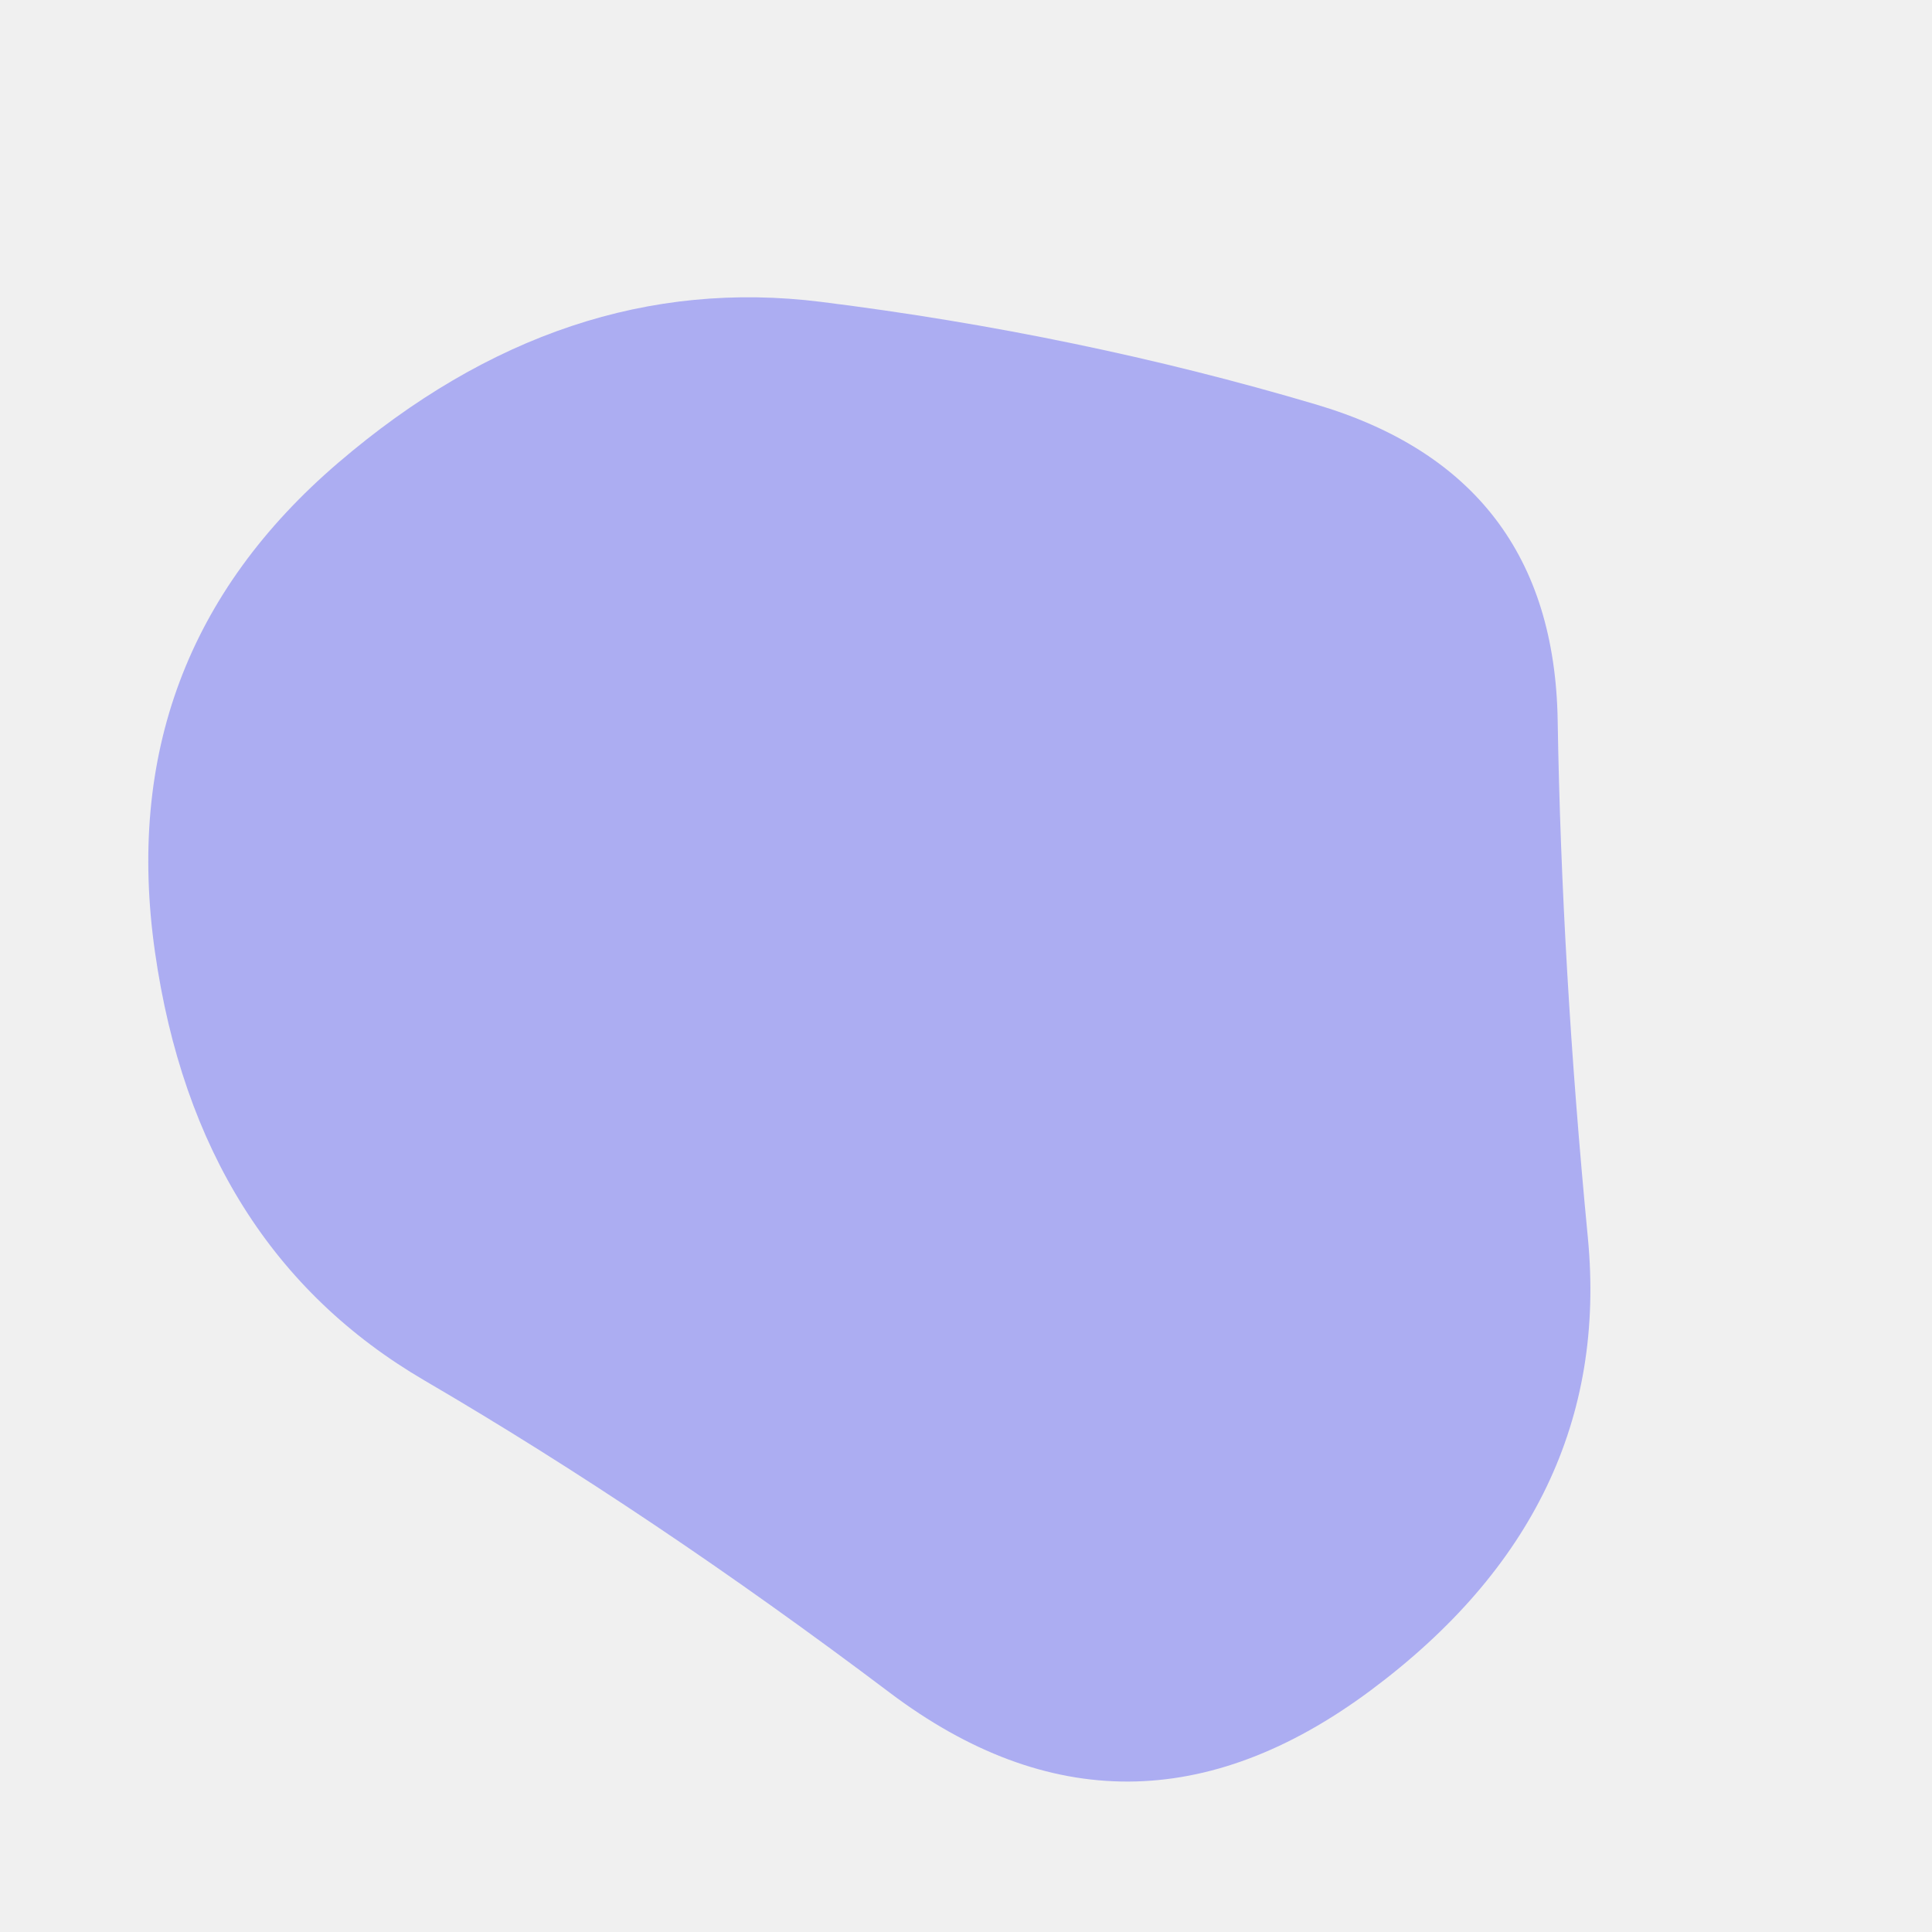
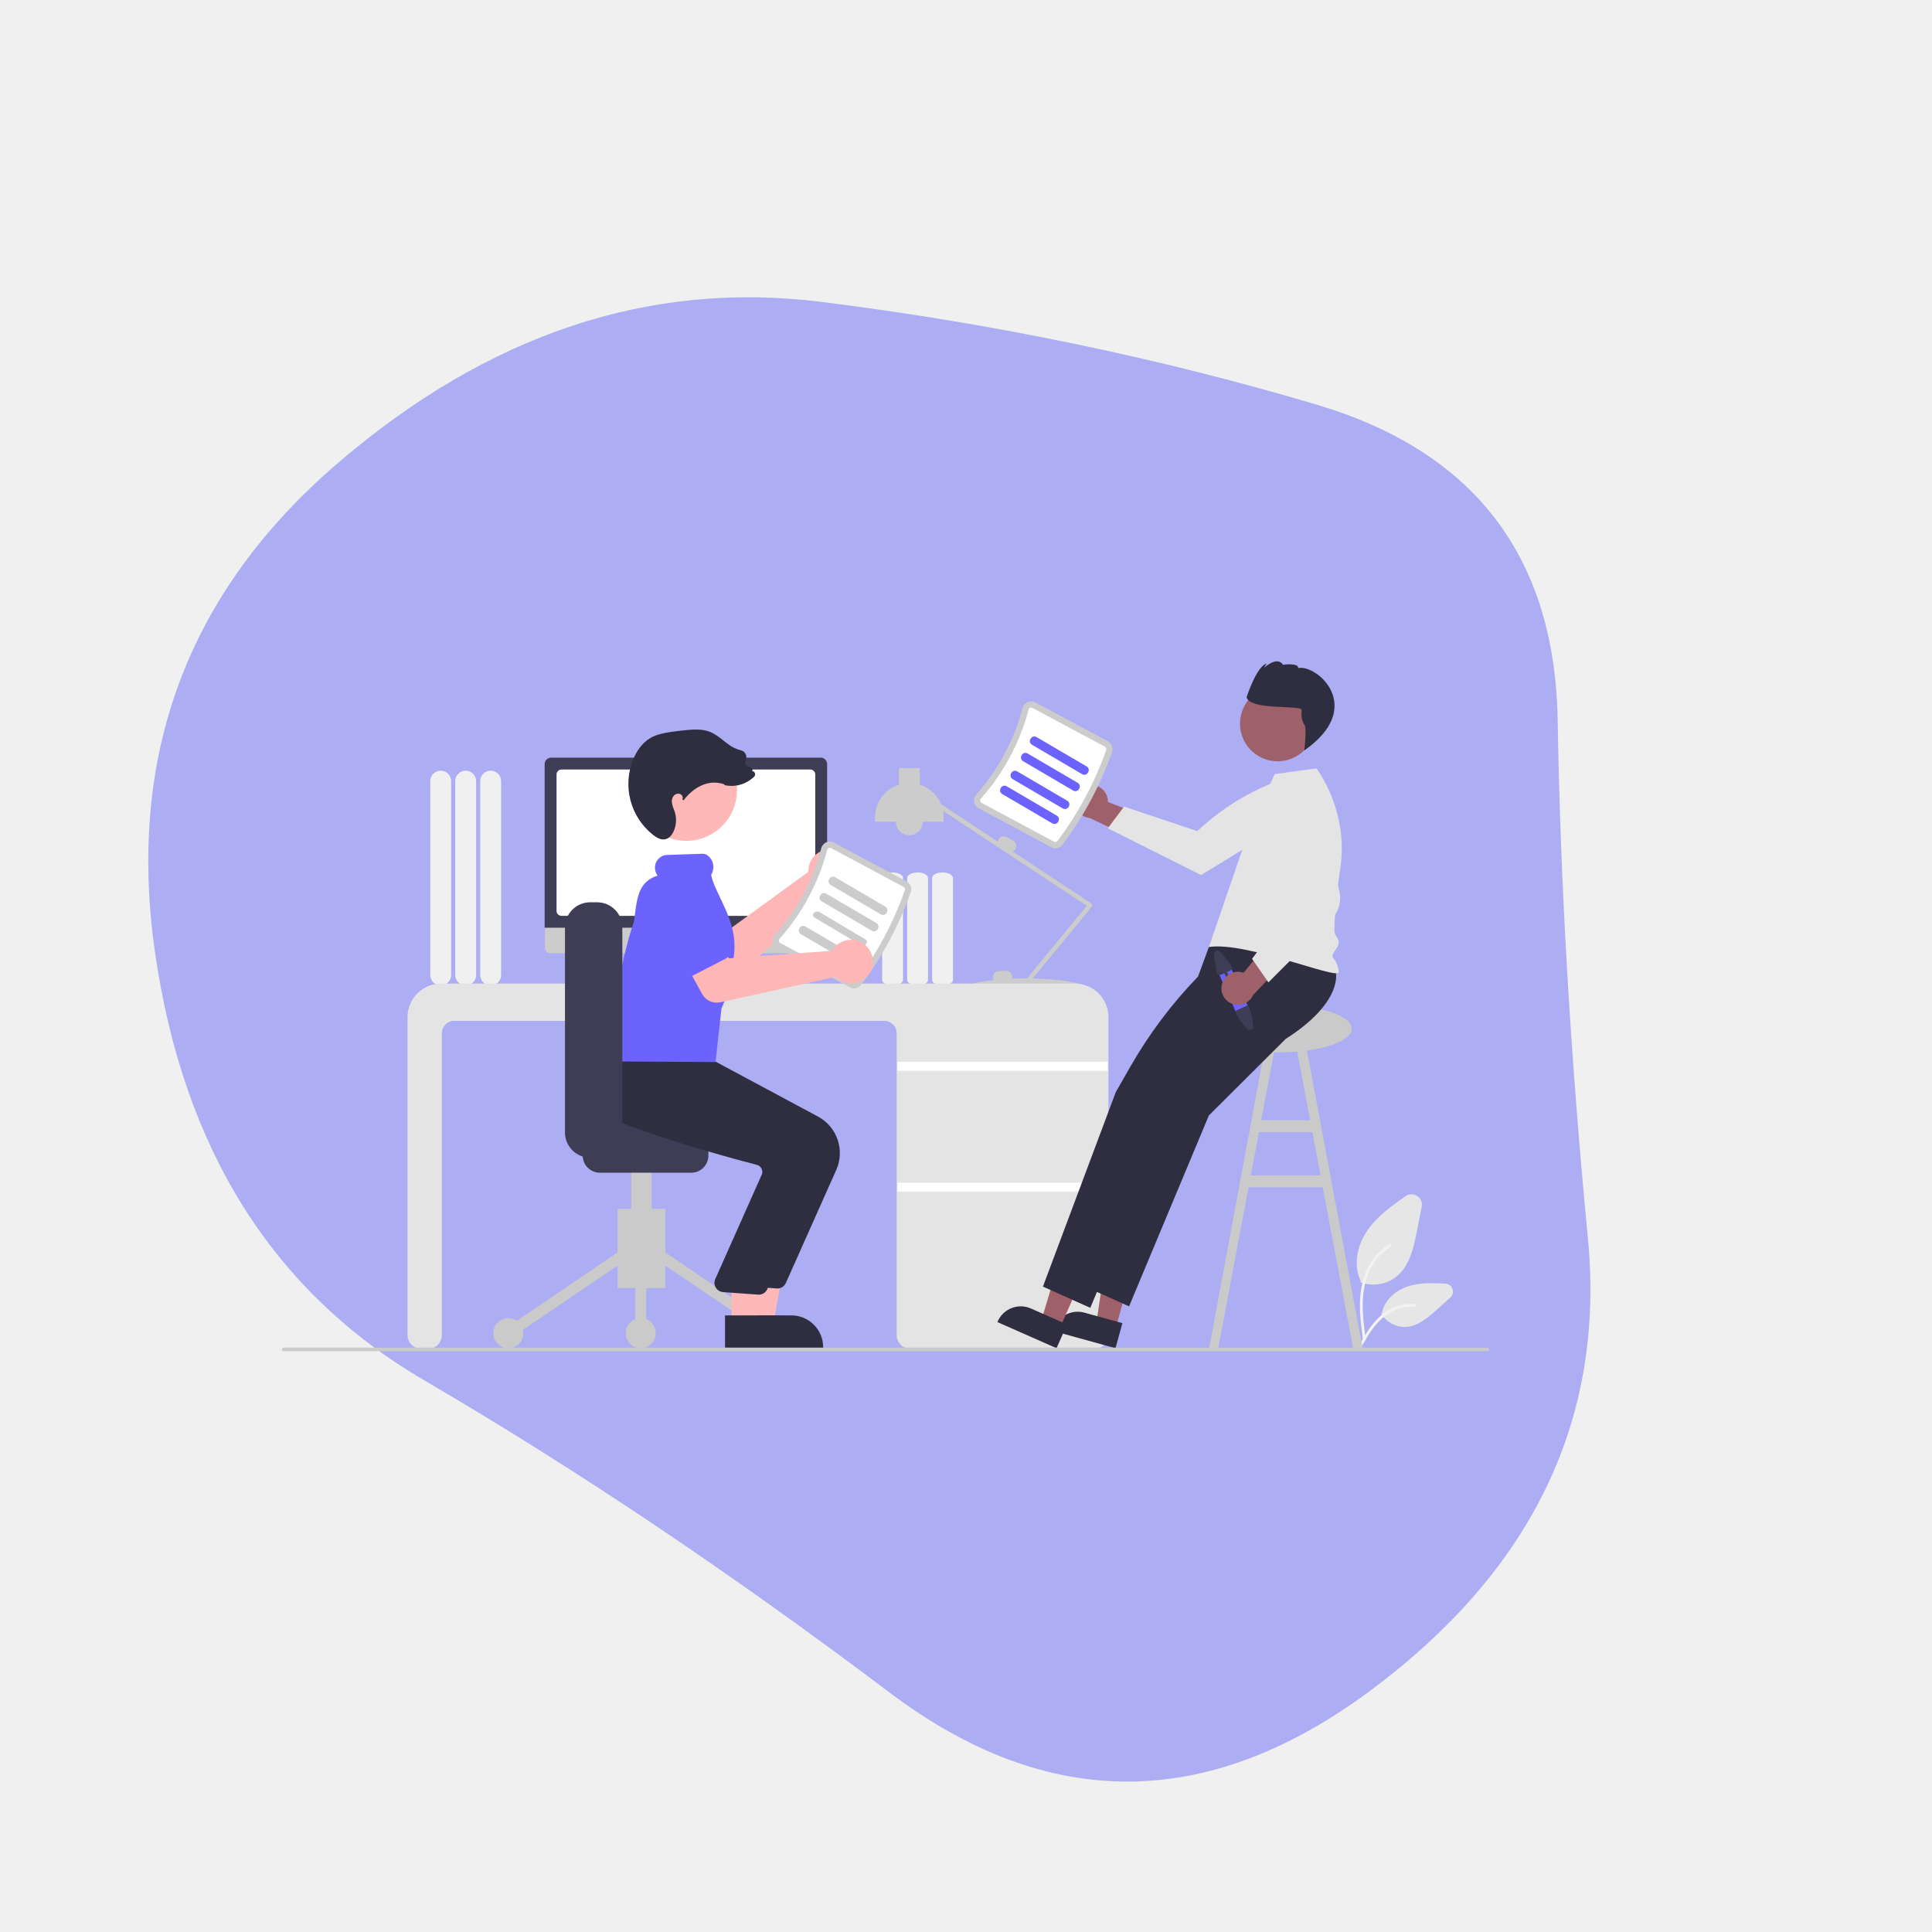
<svg xmlns="http://www.w3.org/2000/svg" id="10015.io" viewBox="0 0 480 480">
  <path fill="#acadf2" d="M394.5,307.5Q401,375,340.5,420Q280,465,221,420.5Q162,376,105.5,343Q49,310,38.5,236.5Q28,163,84,115Q140,67,204,75Q268,83,327,100.5Q386,118,387,179Q388,240,394.5,307.5Z" />
+   <svg data-name="Layer 1" width="300" height="500" viewBox="0 0 809.675 462.577" x="70">
+     <path d="M328.25,429.039v-130a7,7,0,1,1,14,0v130a7,7,0,0,1-14,0Z" transform="translate(-195.1623 -218.7113)" fill="#f0f0f0" />
+     <path d="M311.5,429.039v-130a7,7,0,1,1,14,0v130a7,7,0,0,1-14,0Z" transform="translate(-195.1623 -218.7113)" fill="#f0f0f0" />
+     <path d="M294.75,429.039v-130a7,7,0,1,1,14,0v130a7,7,0,0,1-14,0Z" transform="translate(-195.1623 -218.7113)" fill="#f0f0f0" />
+     <path d="M927.154,636.675a24.441,24.441,0,0,1-8.271-1.436l-.409-.147.188-.905c-4.752-9.601-3.091-22.753,4.253-33.567,6.677-9.831,16.829-16.979,25.786-23.284a6.967,6.967,0,0,1,10.848,7.029l-3.203,16.434c-2.312,11.855-5.062,23.076-13.217,30.073A24.904,24.904,0,0,1,927.154,636.675Z" transform="translate(-195.1623 -218.7113)" fill="#e6e6e6" />
+     <path d="M948.131,665.072a18.621,18.621,0,0,1-15.563-8.565l-.232-.361.554-.488c1.433-7.818,8.173-14.784,17.223-17.78,8.226-2.723,17.306-2.277,25.312-1.886h0a5.349,5.349,0,0,1,3.323,9.314l-9.008,8.131c-6.546,5.907-13.074,11.241-20.949,11.623Q948.459,665.073,948.131,665.072Z" transform="translate(-195.1623 -218.7113)" fill="#e6e6e6" />
+     <path d="M920.176,673.764c-1.33-9.905-2.698-19.938-1.765-29.949.829-8.891,3.482-17.576,8.884-24.696a40.516,40.516,0,0,1,10.31-9.551c1.031-.665,1.98,1.005.953,1.667a38.871,38.871,0,0,0-15.112,18.64c-3.29,8.555-3.818,17.88-3.251,26.968.343,5.496,1.07,10.955,1.802,16.408a1.004,1.004,0,0,1-.66,1.188.948.948,0,0,1-1.162-.674Z" transform="translate(-195.1623 -218.7113)" fill="#f2f2f2" />
+     <path d="M916.416,679.458c6.403-11.581,13.829-24.453,27.099-28.567a29.613,29.613,0,0,1,11.398-1.203c1.21.107.908,2.014-.3,1.907a27.633,27.633,0,0,0-18.19,4.92c-5.129,3.569-9.122,8.53-12.502,13.792-2.07,3.223-3.925,6.582-5.78,9.938-.593,1.072-2.325.298-1.726-.787Z" transform="translate(-195.1623 -218.7113)" fill="#f2f2f2" />
+     <path d="M913.535,679.289,920,679.437,881.02,471.199l-6.465,1.218,10.179,54.02H851.94l10.179-54.02-6.464-1.218L817,679.437l6.139-.148,20.322-107.852h49.751ZM844.969,563.437l5.464-29h35.808l5.464,29Z" transform="translate(-195.1623 -218.7113)" fill="#cacaca" />
+     <path d="M631.25,432.356V363.97c0-2.03,3.14-3.682,7-3.682s7,1.652,7,3.682v68.385c0,2.03-3.14,3.682-7,3.682S631.25,434.386,631.25,432.356Z" transform="translate(-195.1623 -218.7113)" fill="#f0f0f0" />
+     <path d="M614.5,432.356V363.97c0-2.03,3.14-3.682,7-3.682s7,1.652,7,3.682v68.385c0,2.03-3.14,3.682-7,3.682S614.5,434.386,614.5,432.356Z" transform="translate(-195.1623 -218.7113)" fill="#f0f0f0" />
+     <path d="M597.75,432.356V363.97c0-2.03,3.14-3.682,7-3.682s7,1.652,7,3.682v68.385c0,2.03-3.14,3.682-7,3.682S597.75,434.386,597.75,432.356Z" transform="translate(-195.1623 -218.7113)" fill="#f0f0f0" />
+     <path d="M738.664,382.065a1.499,1.499,0,0,0-.656-1.028L685.235,346.198a3.954,3.954,0,0,0,1.894-1.659h0a4.012,4.012,0,0,0-1.464-5.464l-4.33-2.5a4.011,4.011,0,0,0-5.464,1.464,3.939,3.939,0,0,0-.507,1.643l-38.094-25.148A23.059,23.059,0,0,0,623,301.377V290.289H609v11.088a23.007,23.007,0,0,0-16,21.912v3h14a9,9,0,0,0,18,0h14v-3a23.123,23.123,0,0,0-.405-4.286l96.369,63.62L694.933,431.293c-.311-.001-.62-.004-.933-.004-3.194,0-6.289.075-9.237.206a3.957,3.957,0,0,0,.229-1.544,4.012,4.012,0,0,0-4.203-3.786l-4.993.26a4.012,4.012,0,0,0-3.787,4.203,3.932,3.932,0,0,0,.542,1.772C663.722,433.337,658,434.631,658,435.289c0,1.078,15.363.052,34.592.002a1.495,1.495,0,0,0,2.566.45l.371-.45c19.172.053,34.471,1.073,34.471-.003,0-1.015-13.602-3.538-31.226-3.943l39.566-48.104A1.501,1.501,0,0,0,738.664,382.065Z" transform="translate(-195.1623 -218.7113)" fill="#ccc" />
+     <path d="M740.107,679.789H616.892a9.403,9.403,0,0,1-9.392-9.393V468.181a8.401,8.401,0,0,0-8.392-8.392H310.892a8.401,8.401,0,0,0-8.392,8.392V670.396A9.403,9.403,0,0,1,293.108,679.789h-4.216a9.403,9.403,0,0,1-9.392-9.393V457.289a22.525,22.525,0,0,1,22.5-22.5h425a22.526,22.526,0,0,1,22.5,22.5V670.396A9.404,9.404,0,0,1,740.107,679.789Z" transform="translate(-195.1623 -218.7113)" fill="#e4e4e4" />
+     <rect x="412.838" y="268.577" width="141" height="6" fill="#fff" />
+     <rect x="412.838" y="349.577" width="141" height="6" fill="#fff" />
+     <path d="M491.284,433.801l-4.052-1.706-2.78-20.315H447.431l-3.013,20.232-3.626,1.813a.861.861,0,0,0,.385,1.631h49.772A.861.861,0,0,0,491.284,433.801Z" transform="translate(-195.1623 -218.7113)" fill="#e6e6e6" />
+     <path d="M557.071,414.483H375.217a3.603,3.603,0,0,1-3.595-3.603V385.236H560.666V410.88A3.603,3.603,0,0,1,557.071,414.483Z" transform="translate(-195.1623 -218.7113)" fill="#ccc" />
+     <path d="M560.856,397.356H371.457V287.632A4.348,4.348,0,0,1,375.8,283.289H556.513a4.348,4.348,0,0,1,4.343,4.343Z" transform="translate(-195.1623 -218.7113)" fill="#3f3d56" />
+     <path d="M549.544,389.392H382.769a3.352,3.352,0,0,1-3.348-3.348V294.601a3.352,3.352,0,0,1,3.348-3.348H549.544a3.352,3.352,0,0,1,3.348,3.348V386.044A3.352,3.352,0,0,1,549.544,389.392Z" transform="translate(-195.1623 -218.7113)" fill="#fff" />
+     <path d="M736.502,301.75a11.025,11.025,0,0,1,12.592,11.281l36.565,14.074-16.566,11.836-32.183-15.18a11.085,11.085,0,0,1-.407-22.012Z" transform="translate(-195.1623 -218.7113)" fill="#9e616a" />
+     <path d="M875.339,294.841l6.186,11.247a32.296,32.296,0,0,1-10.963,18.211c-9.471,7.988-58.992,37.737-58.992,37.737l-62.517-31.385,10.937-14.533,49.082,16.449,0,0a160.767,160.767,0,0,1,64.164-37.094Z" transform="translate(-195.1623 -218.7113)" fill="#e4e4e4" />
+     <ellipse cx="668.675" cy="246.336" rx="48.791" ry="15.898" fill="#cacaca" />
+     <polygon points="559.217 447.105 546.261 443.524 553.909 391.846 573.031 397.133 559.217 447.105" fill="#9e616a" />
+     <path d="M754.212,679.289l-41.775-11.548.146-.528a16.871,16.871,0,0,1,20.755-11.766l.001 0,25.515,7.053Z" transform="translate(-195.1623 -218.7113)" fill="#2f2e41" />
+     <polygon points="521.653 447.273 509.356 441.843 524.448 391.831 542.596 399.844 521.653 447.273" fill="#9e616a" />
+     <path d="M714.688,679.289,675.039,661.781l.221-.501a16.871,16.871,0,0,1,22.247-8.619l.001 0,24.216,10.693Z" transform="translate(-195.1623 -218.7113)" fill="#2f2e41" />
+     <path d="M901.809,426.178s6.517,20.193-33.471,45.73l-51.501,51.319-53.512,128.006-31.77-14.243,6.231-16.632,4.181-11.16,2.139-5.71,2.293-6.121L780.41,506.581l28.57-50.023.829-27.143,7.027-19.134,50.983-18.091Z" transform="translate(-195.1623 -218.7113)" fill="#2f2e41" />
+     <path d="M875.809,427.178s6.517,20.193-33.471,45.73l-51.501,51.319-53.512,128.006-31.77-14.243,6.231-16.632,4.181-11.16,2.139-5.71,2.293-6.121L754.41,507.581l9.566-16.749a305.081,305.081,0,0,1,45.646-60.815L819,420.322l1-15,21.82-12.133Z" transform="translate(-195.1623 -218.7113)" fill="#2f2e41" />
+     <path d="M845,328.322l16-34,27.922-3.809S910.724,318.291,905,357.322c-2.147,14.637-3.896,29.209-4,42-.028,3.403,2.95,4.923,3,8,.049,3.023-5.643,7.946-4,10a17.53,17.53,0,0,1,4,10c-1.981,4.716-61.956-20.834-87.164-17.042Z" transform="translate(-195.1623 -218.7113)" fill="#e4e4e4" />
+     <circle cx="862.949" cy="260.492" r="25.255" transform="translate(2.9207 650.46) rotate(-59.27092)" fill="#9e616a" />
+     <path d="M879.095,251.424c-.048.665-.115,1.545-.192,2.54a13.191,13.191,0,0,0,2.199,7.68c1.413,2.389-.273,16.821-.273,16.821,41.368-28.836,8.681-57.807-4.105-55.232.267-3.667-10.161-2.214-10.161-2.214-3.973-6.188-12.682,2.026-12.682,2.026l1.68-2.827c-6.761,1.72-13.444,22.615-13.444,22.615C844.411,251.848,879.362,247.757,879.095,251.424Z" transform="translate(-195.1623 -218.7113)" fill="#2f2e41" />
+     <path d="M718.615,341.697a231.85,231.85,0,0,0,33.323-62.191,5.955,5.955,0,0,0-2.812-7.169L700.481,246.272a5.878,5.878,0,0,0-5.157-.209,5.978,5.978,0,0,0-3.407,3.992,141.635,141.635,0,0,1-31.067,57.982,5.977,5.977,0,0,0-1.437,5.047,5.878,5.878,0,0,0,3.03,4.177l48.645,26.065A5.955,5.955,0,0,0,718.615,341.697Z" transform="translate(-195.1623 -218.7113)" fill="#ccc" />
+     <path d="M715.296,339.203a1.797,1.797,0,0,1-2.245.464L664.405,313.601a1.725,1.725,0,0,1-.903-1.242,1.825,1.825,0,0,1,.45-1.561,145.803,145.803,0,0,0,31.983-59.69,1.825,1.825,0,0,1,1.049-1.239,1.726,1.726,0,0,1,1.537.064L747.165,275.998a1.797,1.797,0,0,1,.858,2.128A227.698,227.698,0,0,1,715.296,339.203Z" transform="translate(-195.1623 -218.7113)" fill="#fff" />
+     <path d="M698.277,274.697l33.552,19.666c3.338,1.957,6.361-3.227,3.028-5.181L701.305,269.516c-3.338-1.957-6.361,3.227-3.028,5.181Z" transform="translate(-195.1623 -218.7113)" fill="#6c63ff" />
+     <path d="M692.277,285.697l33.552,19.666c3.338,1.957,6.361-3.227,3.028-5.181L695.305,280.516c-3.338-1.957-6.361,3.227-3.028,5.181Z" transform="translate(-195.1623 -218.7113)" fill="#6c63ff" />
+     <path d="M685.277,297.697l33.552,19.666c3.338,1.957,6.361-3.227,3.028-5.181L688.305,292.516c-3.338-1.957-6.361,3.227-3.028,5.181Z" transform="translate(-195.1623 -218.7113)" fill="#6c63ff" />
+     <path d="M678.277,307.697l33.552,19.666c3.338,1.957,6.361-3.227,3.028-5.181L681.305,302.516c-3.338-1.957-6.361,3.227-3.028,5.181Z" transform="translate(-195.1623 -218.7113)" fill="#6c63ff" />
+     <path d="M831.232,423.375,843.828,451.701a4.469,4.469,0,0,1-.319,4.243,4.479,4.479,0,0,1-4.54,2.019,4.128,4.128,0,0,1-.868-.232,4.512,4.512,0,0,1-2.496-2.374l-12.596-28.325a4.5,4.5,0,1,1,8.224-3.657Z" transform="translate(-195.1623 -218.7113)" fill="#6c63ff" />
+     <path d="M842.812,449.416l2.524,5.717,1.29,8.105a2.451,2.451,0,0,1-4.329,1.925l-5.222-6.497-2.487-5.592Z" transform="translate(-195.1623 -218.7113)" fill="#3f3d56" />
+     <path d="M820.209,415.495l1.805,11.34a2.452,2.452,0,0,0,3.419,1.855l1.79-.796,3.454,7.767a1,1,0,0,0,1.827-.813l-3.454-7.767,1.79-.796a2.455,2.455,0,0,0,1.248-3.232,2.468,2.468,0,0,0-.337-.549l-7.212-8.936a2.453,2.453,0,0,0-4.33,1.926Z" transform="translate(-195.1623 -218.7113)" fill="#3f3d56" />
+     <path d="M825.434,435.963a11.025,11.025,0,0,1,14.671-8.402l24.866-30.278,6.021,19.449-24.537,25.771a11.085,11.085,0,0,1-21.022-6.54Z" transform="translate(-195.1623 -218.7113)" fill="#9e616a" />
+     <path d="M856.739,433.995,845.787,418.176l31.099-41.465-16.021-34.33,1.167-40.835,13.239-2.446.164.082a32.537,32.537,0,0,1,14.099,16.423c3.303,8.256,10.675,39.25,14.776,56.99a20.679,20.679,0,0,1-5.561,19.389Z" transform="translate(-195.1623 -218.7113)" fill="#e4e4e4" />
+     <path d="M548.376,357.557a14.719,14.719,0,0,0-.091,2.316l-56.073,40.794L476.808,393.849l-13.327,21.903,26.098,14.719a11.186,11.186,0,0,0,13.311-1.741l56.435-55.123a14.677,14.677,0,1,0-10.949-16.05Z" transform="translate(-195.1623 -218.7113)" fill="#ffb6b6" />
+     <path d="M490.399,402.158l-16.352,27.248a6.292,6.292,0,0,1-9.388,1.625l-24.483-20.107A17.474,17.474,0,0,1,458.247,381.01l29.17,12.099a6.292,6.292,0,0,1,2.983,9.049Z" transform="translate(-195.1623 -218.7113)" fill="#6c63ff" />
+     <rect x="420.336" y="585.879" width="32.052" height="53.115" transform="translate(677.5629 1006.162) rotate(-180)" fill="#cacaca" />
+     <rect x="483.525" y="596.633" width="7.327" height="92.965" transform="translate(-513.6929 466.4336) rotate(-55.84051)" fill="#cacaca" />
+     <rect x="339.054" y="639.452" width="92.965" height="7.327" transform="translate(-489.758 108.721) rotate(-34.15969)" fill="#cacaca" />
+     <circle cx="330.489" cy="450.504" r="10.074" fill="#cacaca" />
+     <circle cx="240.742" cy="450.504" r="10.074" fill="#cacaca" />
+     <circle cx="151.911" cy="450.504" r="10.074" fill="#cacaca" />
+     <rect x="237.079" y="398.304" width="7.326" height="52.2" fill="#cacaca" />
+     <rect x="429.494" y="539.174" width="13.737" height="70.515" transform="translate(677.5629 930.1516) rotate(-180)" fill="#cacaca" />
+     <path d="M396.984,550.163V533.679a11.46,11.46,0,0,1,11.447-11.447h61.358A11.46,11.46,0,0,1,481.236,533.679v16.484a11.46,11.46,0,0,1-11.447,11.447H408.431A11.46,11.46,0,0,1,396.984,550.163Z" transform="translate(-195.1623 -218.7113)" fill="#3f3d56" />
+     <polygon points="312.641 444.129 329.609 444.128 337.683 400.117 312.639 400.118 312.641 444.129" fill="#ffb8b8" />
+     <path d="M503.476,679.289l54.715-.002v-.692a21.296,21.296,0,0,0-21.296-21.296h-.002l-33.418.001Z" transform="translate(-195.1623 -218.7113)" fill="#2f2e41" />
+     <path d="M533.183,635.548l33.829-75.86a27.801,27.801,0,0,0-12.206-35.688l-73.377-39.347-33.484-2.848-30.886-2.807-.223.377c-.285.481-6.926,11.952-2.437,24.529,3.405,9.54,12.262,16.992,26.324,22.149,32.824,12.035,70.741,22.322,85.52,26.185a4.777,4.777,0,0,1,3.061,2.436,4.842,4.842,0,0,1,.272,3.874l-31.429,70.61a6.228,6.228,0,0,0,5.273,8.345l23.484,1.71q.299.028.595.028A6.224,6.224,0,0,0,533.183,635.548Z" transform="translate(-195.1623 -218.7113)" fill="#2f2e41" />
+     <polygon points="301.568 444.129 318.536 444.128 326.61 400.117 301.566 400.118 301.568 444.129" fill="#ffb8b8" />
+     <path d="M492.403,679.289l54.715-.002v-.692a21.296,21.296,0,0,0-21.296-21.296h-.002l-33.418.001Z" transform="translate(-195.1623 -218.7113)" fill="#2f2e41" />
+     <path d="M520.726,639.701l33.829-75.86a27.801,27.801,0,0,0-12.206-35.688l-73.377-39.347-33.483-2.848-24.192-2.098.003-.332c-.285.481-6.926,11.952-2.437,24.529,3.405,9.54,5.341,16.992,19.404,22.149,32.824,12.035,70.741,22.322,85.52,26.185a4.777,4.777,0,0,1,3.061,2.436,4.842,4.842,0,0,1,.272,3.874l-31.429,70.61a6.228,6.228,0,0,0,5.273,8.345l23.484,1.71q.299.028.595.028A6.224,6.224,0,0,0,520.726,639.701Z" transform="translate(-195.1623 -218.7113)" fill="#2f2e41" />
+     <circle cx="466.433" cy="305.085" r="33.995" transform="translate(-133.4516 469.5658) rotate(-76.6227)" fill="#ffb8b8" />
+     <path d="M583.615,435.697a231.85,231.85,0,0,0,33.323-62.191,5.955,5.955,0,0,0-2.812-7.169L565.481,340.272a5.878,5.878,0,0,0-5.157-.209,5.978,5.978,0,0,0-3.407,3.992,141.635,141.635,0,0,1-31.067,57.982,5.977,5.977,0,0,0-1.437,5.047,5.878,5.878,0,0,0,3.03,4.177l48.645,26.065A5.955,5.955,0,0,0,583.615,435.697Z" transform="translate(-195.1623 -218.7113)" fill="#ccc" />
+     <path d="M580.296,433.203a1.797,1.797,0,0,1-2.245.464L529.405,407.601a1.725,1.725,0,0,1-.903-1.242,1.825,1.825,0,0,1,.45-1.561,145.803,145.803,0,0,0,31.983-59.69,1.825,1.825,0,0,1,1.049-1.239,1.726,1.726,0,0,1,1.537.064L612.165,369.998a1.797,1.797,0,0,1,.858,2.128A227.698,227.698,0,0,1,580.296,433.203Z" transform="translate(-195.1623 -218.7113)" fill="#fff" />
+     <path d="M563.277,368.697l33.552,19.666c3.338,1.957,6.361-3.227,3.028-5.181L566.305,363.516c-3.338-1.957-6.361,3.227-3.028,5.181Z" transform="translate(-195.1623 -218.7113)" fill="#ccc" />
+     <path d="M557.277,379.697l33.552,19.666c3.338,1.957,6.361-3.227,3.028-5.181L560.305,374.516c-3.338-1.957-6.361,3.227-3.028,5.181Z" transform="translate(-195.1623 -218.7113)" fill="#ccc" />
+     <path d="M552.563,390.654l30.514,18.115c3.036,1.802,6.283-1.924,3.252-3.723l-30.514-18.115c-3.036-1.802-6.283,1.924-3.252,3.723Z" transform="translate(-195.1623 -218.7113)" fill="#ccc" />
+     <path d="M543.277,401.697l33.552,19.666c3.338,1.957,6.361-3.227,3.028-5.181L546.305,396.516c-3.338-1.957-6.361,3.227-3.028,5.181Z" transform="translate(-195.1623 -218.7113)" fill="#ccc" />
+     <path d="M486.034,487.406l-67.274-.402-.018-.479c-1.283-33.754,2.843-64.33,12.612-93.475.138-1.091.287-2.257.434-3.401,1.669-13.039,2.994-23.392,15.393-27.247a8.815,8.815,0,0,1-1.752-4.734,8.613,8.613,0,0,1,2.145-6.3,8.283,8.283,0,0,1,5.753-2.807l23.945-.815a5.604,5.604,0,0,1,3.477,1.179,9.559,9.559,0,0,1,2.784,12.077c-.282.562-.39.817-.431.929.851,4.46,3.377,9.758,6.05,15.364,3.827,8.027,8.165,17.125,9.28,26.858a49.127,49.127,0,0,1-.741,15.749,31.037,31.037,0,0,0-.342,8.453c.219,4.182.425,8.13-1.938,11.948-.603,1.035-1.292,2.139-2.101,3.361l-3.325,7.948Z" transform="translate(-195.1623 -218.7113)" fill="#6c63ff" />
+     <path d="M385.079,534.642V397.18a16.914,16.914,0,0,1,16.895-16.895h4.673a16.914,16.914,0,0,1,16.895,16.895V534.642a16.914,16.914,0,0,1-16.895,16.895h-4.673A16.914,16.914,0,0,1,385.079,534.642Z" transform="translate(-195.1623 -218.7113)" fill="#3f3d56" />
+     <path d="M565.483,410.9a14.718,14.718,0,0,0-1.299,1.919l-69.158,5.05-9.485-13.922-22.881,11.569,14.396,26.277a11.186,11.186,0,0,0,12.224,5.548l77.03-17.029A14.677,14.677,0,1,0,565.483,410.9Z" transform="translate(-195.1623 -218.7113)" fill="#ffb6b6" />
+     <path d="M492.698,418.178,464.427,432.689a6.292,6.292,0,0,1-8.831-3.575l-10.181-30.001A17.465,17.465,0,0,1,453.023,375.677c-12.532,6.433,13.569-11.839,23.53,7.568l18.388,25.673a6.292,6.292,0,0,1-2.243,9.26Z" transform="translate(-195.1623 -218.7113)" fill="#6c63ff" />
+     <path d="M451.076,338.15c-2.046,0-4.304-.986-6.849-2.984a43.513,43.513,0,0,1-13.265-51.025c1.851-4.421,5.312-10.43,11.292-13.951,4.299-2.53,9.349-3.444,13.745-4.103,3.806-.57,7.659-1.024,11.453-1.348,4.533-.388,9.77-.649,14.546,1.165,3.499,1.33,6.478,3.679,9.358,5.95,1.004.791,2.042,1.61,3.082,2.368a22.697,22.697,0,0,0,8.528,4.142,4.671,4.671,0,0,1,3.126,2.29,4.754,4.754,0,0,1,.334,3.929c-.449,1.26-.855,2.396-.034,3.626a3.24,3.24,0,0,0,2.706,1.379,1.677,1.677,0,0,1,1.418.74,1.709,1.709,0,0,1,.186,1.59l-.132.339a2.181,2.181,0,0,1,1.701,1.106,2.235,2.235,0,0,1-.411,2.768,22.404,22.404,0,0,1-10.918,5.714,21.821,21.821,0,0,1-8.499-.02l-.451-.088.055-.5c-11.344-4.046-21.584,2.82-27.422,10.67l-.843-.532a2.419,2.419,0,0,0,.107-1.896,2.941,2.941,0,0,0-1.455-1.721,3.808,3.808,0,0,0-4.144.827,5.652,5.652,0,0,0-1.55,4.286,15.339,15.339,0,0,0,1.251,4.806c.274.729.558,1.482.789,2.242a18.311,18.311,0,0,1-.968,13.035c-.884,1.86-2.481,4.232-5.076,4.968A6.071,6.071,0,0,1,451.076,338.15Z" transform="translate(-195.1623 -218.7113)" fill="#2f2e41" />
+     <path d="M1003.647,681.289H196.353a1.191,1.191,0,0,1,0-2.381h807.294a1.191,1.191,0,0,1,0,2.381Z" transform="translate(-195.1623 -218.7113)" fill="#cacaca" />
+   </svg>
</svg>
